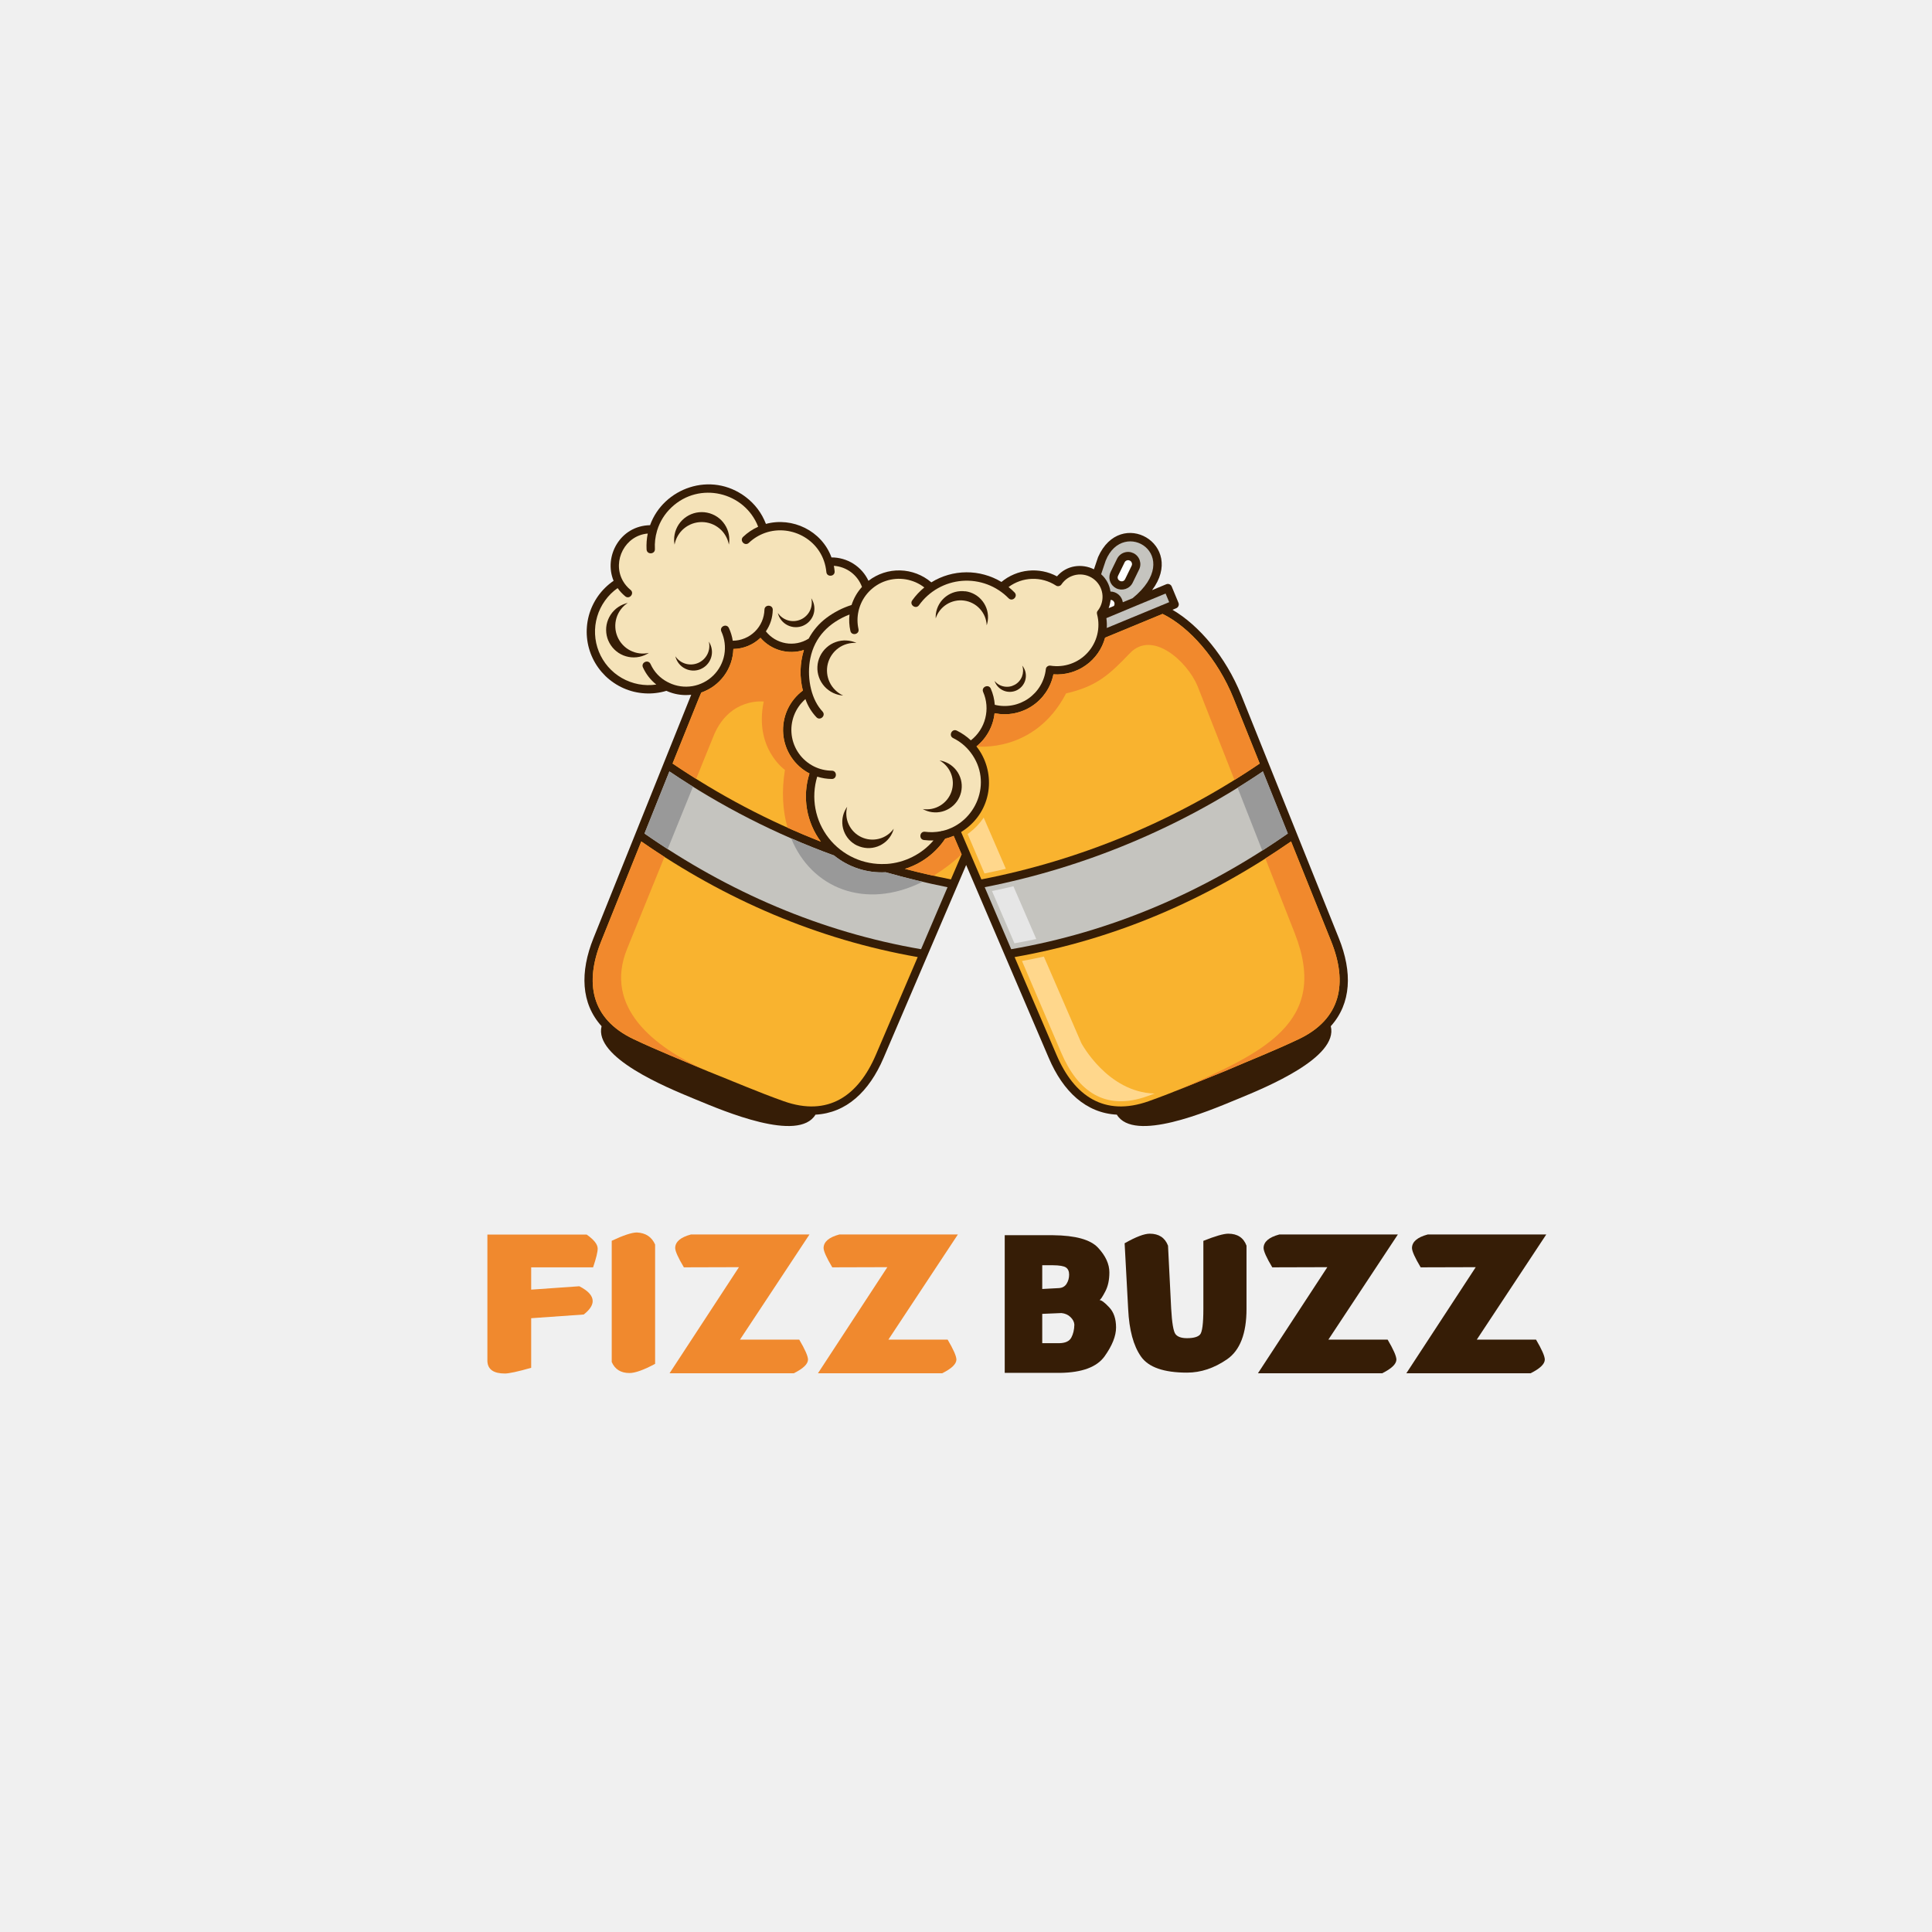
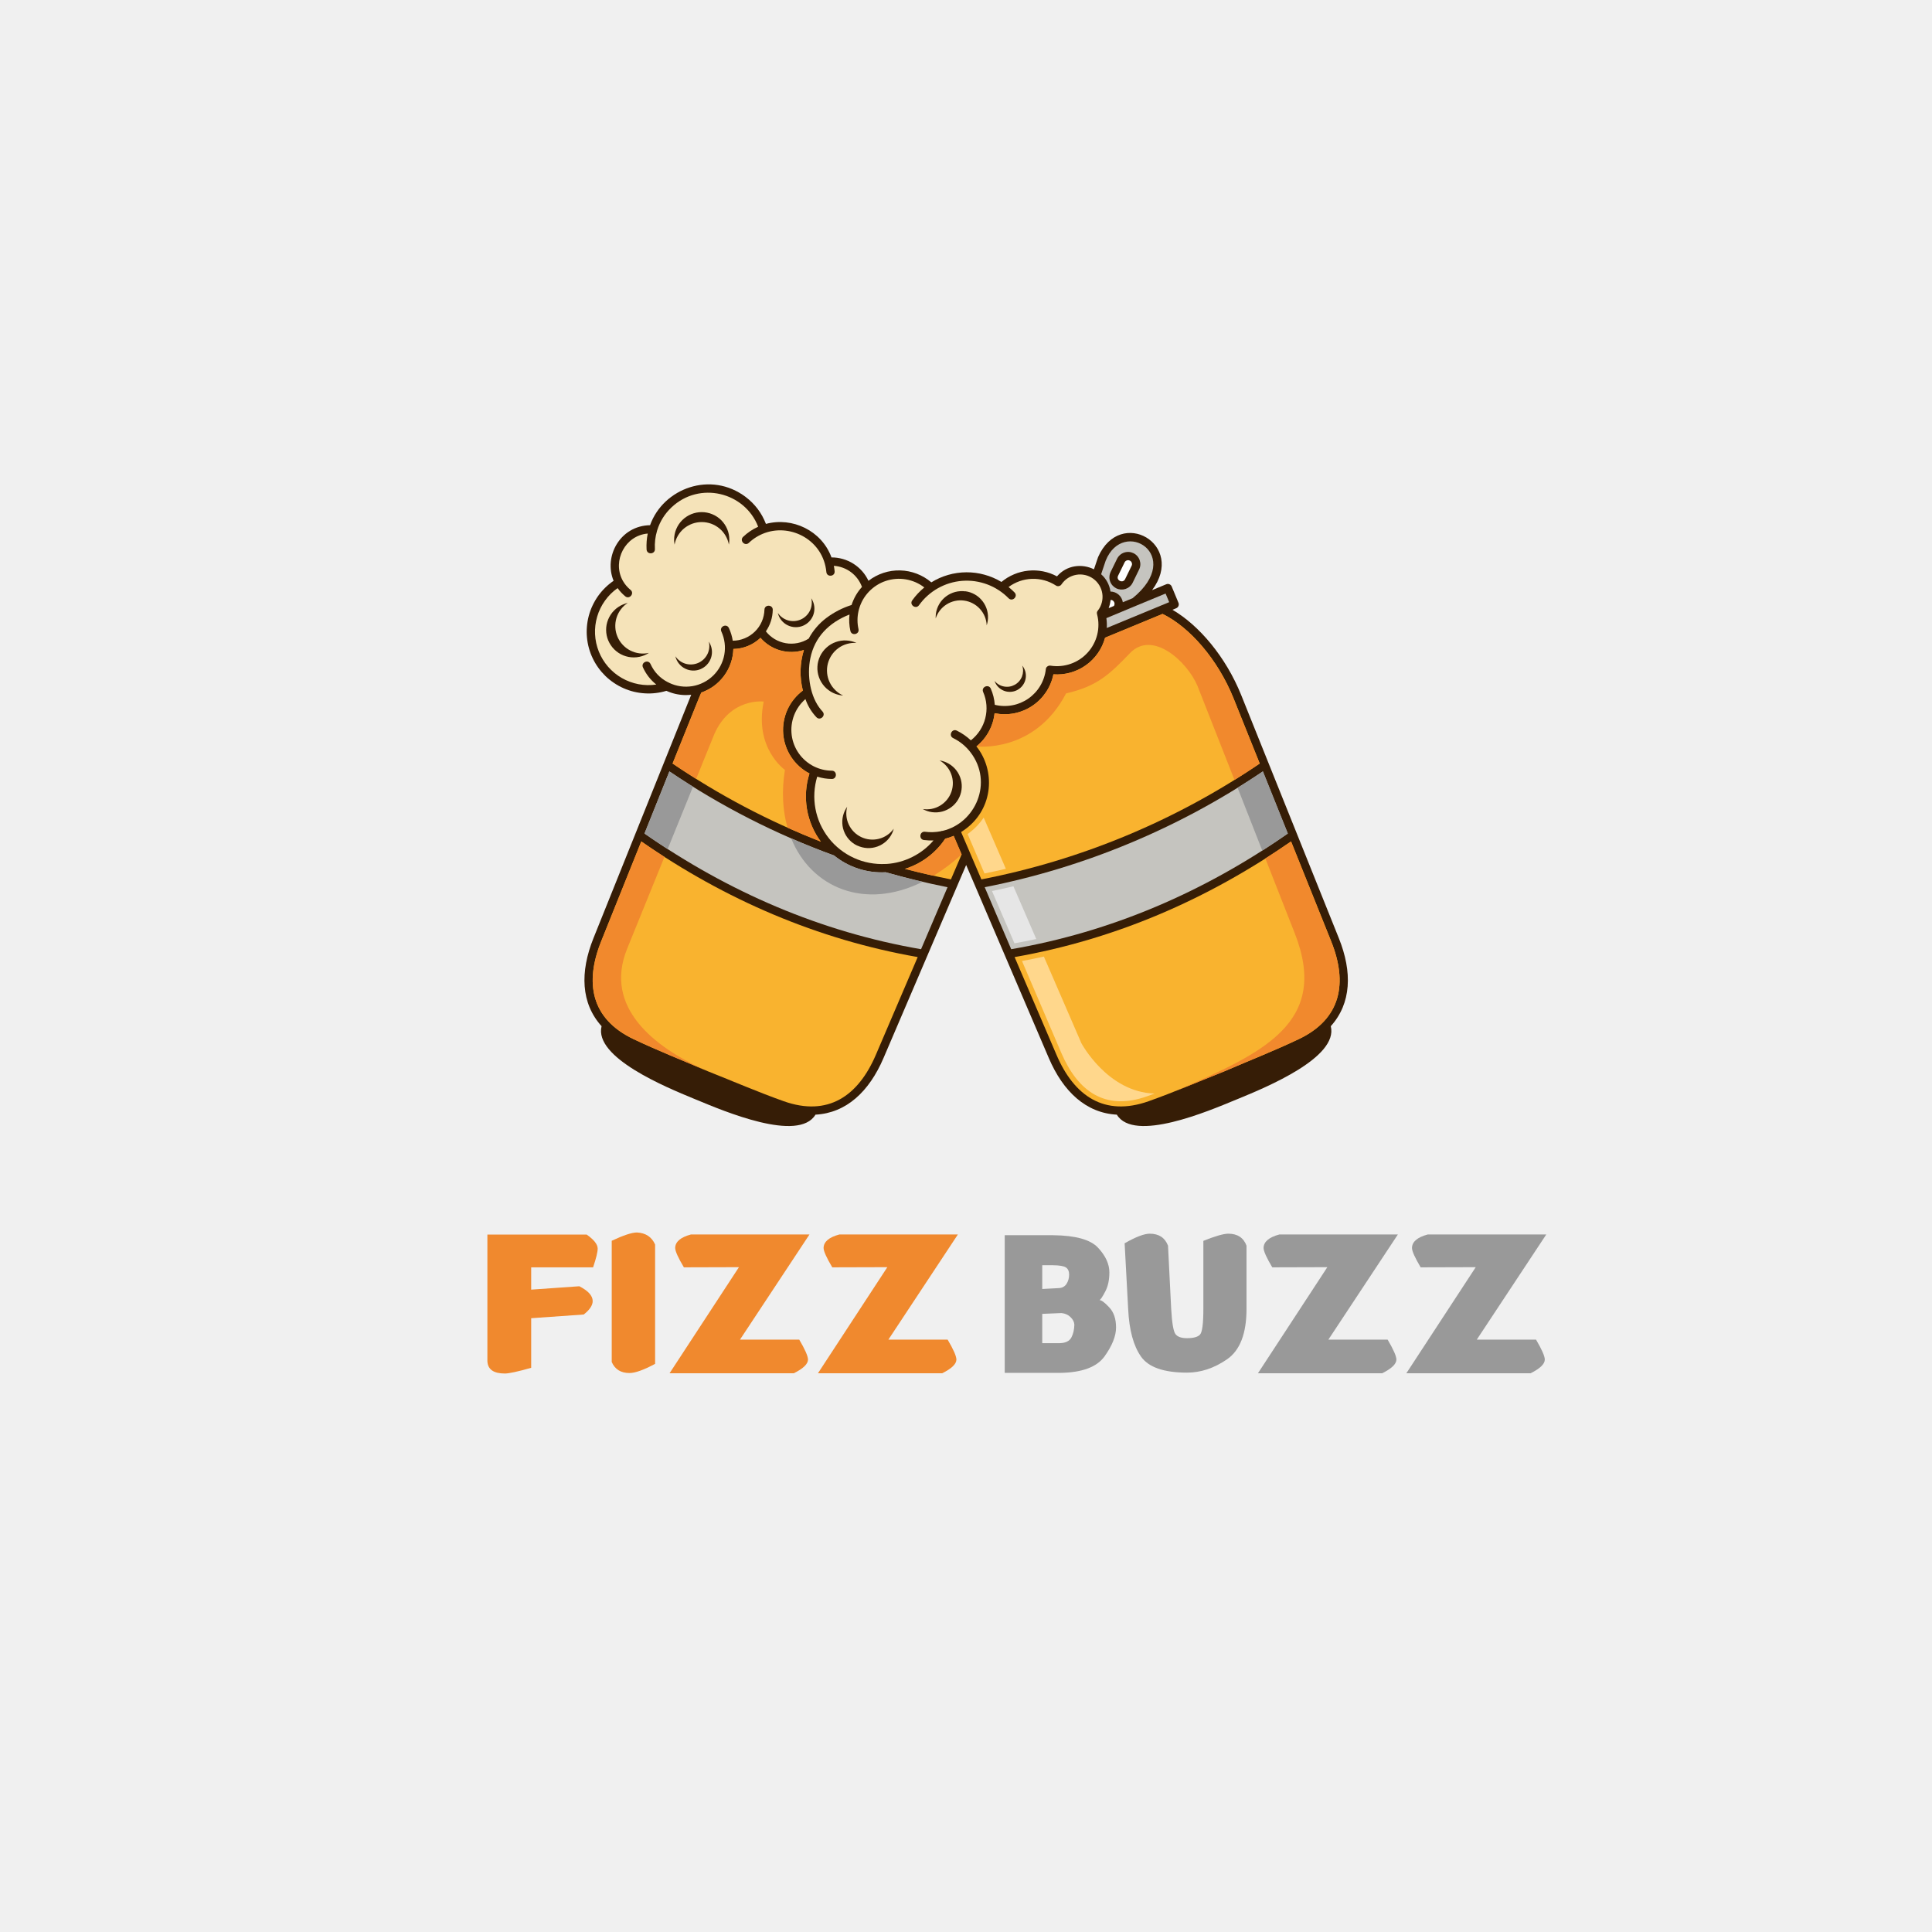
<svg xmlns="http://www.w3.org/2000/svg" width="375" viewBox="0 0 375 375" height="375" version="1.0">
  <path fill="#361D06" d="M 126.18 101.934 C 128.754 94.746 137.992 91.363 144.734 96.461 C 146.539 97.832 147.852 99.574 148.668 101.691 C 153.785 100.297 159.492 102.992 161.391 108.195 C 162.141 108.191 162.879 108.297 163.605 108.504 C 164.328 108.711 165.008 109.016 165.645 109.418 C 166.277 109.82 166.848 110.305 167.344 110.867 C 167.844 111.43 168.25 112.055 168.57 112.734 C 169.008 112.398 169.469 112.098 169.957 111.84 C 170.445 111.582 170.949 111.367 171.473 111.195 C 171.996 111.023 172.531 110.898 173.078 110.816 C 173.625 110.738 174.172 110.703 174.723 110.719 C 175.273 110.73 175.82 110.793 176.363 110.898 C 176.902 111.008 177.43 111.16 177.945 111.355 C 178.461 111.555 178.957 111.793 179.43 112.074 C 179.902 112.355 180.348 112.676 180.77 113.035 C 181.789 112.402 182.875 111.922 184.031 111.59 C 185.184 111.258 186.359 111.09 187.562 111.082 C 188.762 111.074 189.941 111.23 191.098 111.551 C 192.258 111.867 193.348 112.336 194.379 112.957 C 195.117 112.34 195.934 111.844 196.824 111.473 C 197.715 111.098 198.641 110.863 199.602 110.766 C 200.562 110.668 201.516 110.715 202.461 110.902 C 203.41 111.09 204.309 111.414 205.16 111.871 C 207.074 109.652 210.047 109.371 212.336 110.5 L 213.133 108.141 C 217.469 98.27 230.258 105.691 223.617 114.547 L 226.375 113.402 C 226.582 113.32 226.789 113.32 226.992 113.406 C 227.199 113.492 227.344 113.637 227.43 113.844 L 228.742 117.008 C 228.824 117.211 228.824 117.418 228.738 117.625 C 228.652 117.828 228.508 117.973 228.301 118.059 L 227.578 118.359 C 232.75 121.379 237.914 127.484 240.91 134.895 L 259.867 182.098 C 262.512 188.684 262.305 194.742 258.305 199.184 C 259.816 205.254 245.805 211.023 240.43 213.238 L 239.941 213.438 L 239.902 213.453 C 234.543 215.676 220.078 221.824 216.777 216.355 C 210.809 216.035 206.367 211.898 203.578 205.379 L 187.531 167.895 L 171.484 205.379 C 168.691 211.898 164.254 216.035 158.285 216.355 C 154.98 221.824 140.516 215.676 135.156 213.453 L 135.117 213.438 L 134.633 213.238 C 129.258 211.023 115.254 205.254 116.766 199.184 C 112.758 194.742 112.547 188.684 115.191 182.098 L 134.148 134.895 L 134.164 134.855 C 133.746 134.902 133.324 134.918 132.902 134.91 C 131.66 134.875 130.477 134.602 129.348 134.09 C 128.668 134.297 127.977 134.438 127.27 134.52 C 126.562 134.605 125.855 134.625 125.148 134.578 C 124.438 134.535 123.738 134.43 123.047 134.266 C 122.355 134.098 121.688 133.871 121.035 133.582 C 120.387 133.297 119.766 132.957 119.18 132.559 C 118.59 132.164 118.039 131.719 117.527 131.227 C 117.02 130.73 116.555 130.199 116.141 129.621 C 115.727 129.047 115.363 128.438 115.059 127.801 C 114.75 127.16 114.5 126.496 114.312 125.812 C 114.121 125.129 113.996 124.434 113.93 123.73 C 113.863 123.023 113.859 122.316 113.922 121.609 C 113.98 120.902 114.102 120.207 114.285 119.52 C 114.469 118.836 114.711 118.172 115.016 117.527 C 115.316 116.887 115.672 116.277 116.082 115.695 C 116.492 115.117 116.953 114.578 117.457 114.082 C 117.965 113.586 118.508 113.133 119.098 112.734 C 117.141 108.023 120.34 102.039 126.18 101.941" />
  <path fill="#F9B32F" d="M 137.43 207.949 C 142.238 209.852 147.234 212.016 152.121 213.746 C 160.711 216.793 166.57 212.75 170 204.75 L 178.125 185.766 C 158.703 182.359 140.777 174.641 124.473 163.324 L 116.691 182.699 C 113.438 190.777 114.727 197.77 122.957 201.688 C 127.715 203.949 132.395 205.781 137.43 207.949" />
  <path fill="#F1892D" d="M 128.969 166.328 C 127.457 165.355 125.957 164.355 124.473 163.324 L 116.691 182.699 C 113.438 190.777 114.727 197.77 122.957 201.688 C 127.523 203.859 132.031 205.633 136.824 207.691 C 127.012 203.23 117.102 195.551 121.723 184.16 Z M 141.602 209.637 L 143.027 210.215 C 142.574 210.016 142.117 209.82 141.602 209.637 Z M 141.602 209.637" />
  <path fill="#C5C4BF" d="M 171.926 169.309 C 170.109 169.402 168.34 169.172 166.609 168.609 C 164.883 168.051 163.312 167.199 161.898 166.055 C 150.57 161.926 139.914 156.484 129.93 149.73 L 125.094 161.789 C 141.422 173.152 159.316 180.887 178.777 184.242 L 183.918 172.207 C 179.914 171.41 175.797 170.41 171.918 169.309" />
  <path fill="#999" d="M 134.508 152.691 C 132.965 151.734 131.441 150.75 129.93 149.73 L 125.094 161.789 C 126.578 162.82 128.074 163.828 129.59 164.809 Z M 171.926 169.301 C 170.109 169.398 168.34 169.164 166.609 168.605 C 164.883 168.043 163.312 167.191 161.898 166.051 C 159.078 165.027 156.301 163.918 153.57 162.727 C 157.457 172.344 167.91 176.723 179.078 171.152 C 176.66 170.59 174.25 169.965 171.926 169.309 Z M 171.926 169.301" />
  <path fill="#F5E3B9" d="M 159.66 138.117 C 160.371 138.906 159.168 139.988 158.449 139.195 C 157.496 138.176 156.793 137.012 156.332 135.695 C 156.086 135.906 155.855 136.133 155.641 136.375 C 155.422 136.613 155.219 136.867 155.035 137.133 C 154.848 137.398 154.68 137.676 154.527 137.961 C 154.375 138.25 154.242 138.543 154.125 138.848 C 154.008 139.148 153.914 139.457 153.836 139.773 C 153.758 140.086 153.699 140.406 153.66 140.727 C 153.621 141.051 153.602 141.371 153.602 141.695 C 153.605 142.02 153.625 142.344 153.664 142.664 C 153.707 142.988 153.766 143.305 153.844 143.617 C 153.926 143.934 154.023 144.242 154.141 144.543 C 154.258 144.844 154.395 145.141 154.547 145.426 C 154.703 145.711 154.871 145.984 155.059 146.25 C 155.246 146.516 155.449 146.766 155.668 147.008 C 155.887 147.246 156.121 147.473 156.367 147.684 C 156.613 147.895 156.871 148.09 157.141 148.27 C 157.41 148.449 157.691 148.613 157.98 148.758 C 159.074 149.301 160.23 149.578 161.453 149.59 C 162.516 149.59 162.504 151.211 161.453 151.199 C 160.484 151.191 159.543 151.039 158.621 150.746 C 158.469 151.246 158.348 151.758 158.254 152.273 C 158.164 152.793 158.102 153.312 158.074 153.836 C 158.043 154.363 158.047 154.887 158.082 155.41 C 158.113 155.934 158.18 156.453 158.277 156.973 C 158.371 157.488 158.5 157.996 158.656 158.496 C 158.812 159 159 159.488 159.215 159.969 C 159.434 160.445 159.676 160.91 159.949 161.359 C 160.219 161.812 160.52 162.242 160.844 162.656 C 161.164 163.07 161.512 163.465 161.883 163.836 C 162.254 164.207 162.648 164.559 163.059 164.883 C 163.473 165.207 163.902 165.508 164.352 165.781 C 164.801 166.055 165.266 166.301 165.742 166.52 C 166.223 166.738 166.711 166.93 167.211 167.09 C 167.715 167.25 168.223 167.379 168.738 167.477 C 169.258 167.574 169.777 167.645 170.301 167.68 C 170.828 167.715 171.352 167.723 171.879 167.695 C 171.945 167.684 172.012 167.684 172.078 167.695 C 173.844 167.578 175.516 167.121 177.098 166.328 C 178.68 165.535 180.047 164.469 181.199 163.125 C 180.578 163.152 179.961 163.125 179.348 163.051 C 178.289 162.922 178.484 161.316 179.543 161.445 C 180.57 161.578 181.59 161.543 182.605 161.348 C 182.723 161.285 182.852 161.258 182.984 161.266 C 189.355 159.758 192.836 151.852 188.383 146.035 C 187.473 144.848 186.348 143.922 185.004 143.262 C 184.051 142.789 184.77 141.344 185.723 141.816 C 186.723 142.309 187.629 142.938 188.445 143.699 C 189.137 143.16 189.719 142.523 190.199 141.789 C 190.68 141.055 191.027 140.262 191.242 139.41 C 191.457 138.562 191.531 137.699 191.461 136.828 C 191.391 135.953 191.18 135.113 190.828 134.312 C 190.406 133.34 191.887 132.699 192.312 133.664 C 192.746 134.668 193.008 135.711 193.086 136.801 C 193.641 136.938 194.203 137.016 194.773 137.031 C 195.344 137.047 195.91 137.004 196.473 136.898 C 197.035 136.797 197.578 136.633 198.105 136.414 C 198.633 136.191 199.133 135.922 199.602 135.594 C 200.07 135.27 200.496 134.895 200.887 134.48 C 201.277 134.062 201.617 133.609 201.91 133.117 C 202.203 132.629 202.441 132.113 202.621 131.57 C 202.805 131.031 202.93 130.477 202.992 129.91 C 203.012 129.629 203.148 129.422 203.398 129.293 C 203.562 129.203 203.734 129.176 203.918 129.207 C 204.246 129.258 204.578 129.289 204.91 129.297 C 205.238 129.309 205.57 129.297 205.902 129.266 C 206.234 129.238 206.559 129.184 206.883 129.113 C 207.207 129.043 207.527 128.953 207.84 128.84 C 208.152 128.73 208.457 128.602 208.754 128.453 C 209.051 128.305 209.34 128.137 209.613 127.953 C 209.891 127.77 210.156 127.57 210.406 127.355 C 210.656 127.137 210.895 126.906 211.117 126.66 C 211.34 126.414 211.547 126.156 211.738 125.887 C 211.93 125.613 212.105 125.332 212.258 125.039 C 212.414 124.746 212.555 124.445 212.672 124.137 C 212.789 123.828 212.891 123.512 212.969 123.191 C 213.047 122.867 213.109 122.543 213.148 122.215 C 213.188 121.883 213.203 121.555 213.203 121.223 C 213.203 120.891 213.18 120.559 213.137 120.23 C 213.094 119.902 213.031 119.578 212.949 119.258 C 212.934 119.203 212.922 119.152 212.914 119.098 C 212.883 118.863 212.945 118.664 213.109 118.492 C 213.285 118.262 213.438 118.016 213.566 117.754 C 213.691 117.492 213.793 117.223 213.863 116.941 C 213.938 116.66 213.98 116.375 213.996 116.082 C 214.012 115.793 214 115.504 213.957 115.215 C 213.914 114.93 213.844 114.648 213.746 114.375 C 213.645 114.102 213.52 113.84 213.371 113.594 C 213.219 113.344 213.043 113.113 212.848 112.902 C 212.648 112.688 212.434 112.496 212.195 112.324 C 211.961 112.156 211.711 112.012 211.445 111.891 C 211.18 111.77 210.906 111.68 210.621 111.613 C 210.336 111.551 210.051 111.512 209.758 111.504 C 209.469 111.496 209.18 111.52 208.895 111.57 C 208.605 111.621 208.328 111.699 208.059 111.805 C 207.785 111.91 207.527 112.043 207.285 112.199 C 207.039 112.359 206.812 112.539 206.605 112.742 C 206.398 112.945 206.211 113.168 206.047 113.406 C 205.938 113.586 205.777 113.699 205.574 113.75 C 205.348 113.812 205.133 113.777 204.938 113.641 C 204.25 113.195 203.508 112.863 202.719 112.645 C 201.93 112.426 201.121 112.328 200.301 112.355 C 199.48 112.383 198.684 112.531 197.91 112.801 C 197.137 113.074 196.422 113.453 195.762 113.941 C 196.172 114.27 196.555 114.621 196.922 114.996 C 197.66 115.754 196.508 116.879 195.762 116.117 C 195.473 115.824 195.168 115.543 194.848 115.281 C 194.527 115.02 194.191 114.777 193.844 114.551 C 193.5 114.324 193.141 114.117 192.77 113.93 C 192.398 113.746 192.023 113.578 191.633 113.434 C 191.246 113.289 190.852 113.164 190.449 113.062 C 190.047 112.961 189.641 112.879 189.23 112.82 C 188.82 112.762 188.41 112.727 187.996 112.715 C 187.582 112.703 187.168 112.711 186.754 112.742 C 186.344 112.777 185.934 112.828 185.523 112.906 C 185.117 112.984 184.715 113.082 184.32 113.203 C 183.922 113.324 183.535 113.465 183.156 113.629 C 182.773 113.793 182.402 113.977 182.043 114.18 C 181.68 114.383 181.332 114.605 180.996 114.848 C 180.66 115.086 180.34 115.348 180.031 115.625 C 179.723 115.898 179.43 116.191 179.152 116.5 C 178.879 116.809 178.621 117.133 178.379 117.469 C 177.773 118.328 176.449 117.395 177.062 116.531 C 177.734 115.594 178.516 114.754 179.41 114.023 C 179.148 113.824 178.879 113.637 178.598 113.469 C 178.312 113.305 178.023 113.152 177.723 113.02 C 177.422 112.891 177.113 112.777 176.797 112.684 C 176.484 112.586 176.164 112.512 175.84 112.457 C 175.516 112.402 175.188 112.367 174.859 112.352 C 174.531 112.336 174.203 112.34 173.875 112.367 C 173.547 112.391 173.223 112.438 172.902 112.5 C 172.578 112.566 172.262 112.648 171.949 112.754 C 171.637 112.855 171.332 112.977 171.035 113.117 C 170.738 113.258 170.453 113.418 170.176 113.594 C 169.898 113.77 169.633 113.961 169.379 114.172 C 169.125 114.379 168.883 114.602 168.656 114.84 C 168.43 115.078 168.219 115.328 168.023 115.59 C 167.828 115.855 167.648 116.129 167.484 116.414 C 167.324 116.699 167.18 116.996 167.055 117.297 C 166.93 117.602 166.82 117.91 166.734 118.227 C 166.723 118.277 166.711 118.324 166.695 118.371 C 166.672 118.461 166.652 118.547 166.633 118.633 C 166.375 119.793 166.375 120.949 166.633 122.105 C 166.863 123.141 165.289 123.488 165.059 122.453 C 164.824 121.402 164.766 120.344 164.887 119.277 C 160.883 120.852 158.121 123.664 157.289 127.758 C 156.586 131.152 157.289 135.273 159.32 137.723 C 159.41 137.832 159.527 137.965 159.668 138.121" />
  <path fill="#C5C4BF" d="M 214.809 121.898 L 226.938 116.879 L 226.238 115.203 L 220.629 117.527 C 220.57 117.559 220.512 117.582 220.453 117.598 L 214.746 119.98 C 214.836 120.625 214.863 121.266 214.824 121.914" />
  <path fill="#C5C4BF" d="M 217.945 116.895 L 219.836 116.113 C 230.047 107.797 218.023 100.34 214.613 108.824 L 213.73 111.457 C 214.734 112.363 215.34 113.48 215.543 114.816 C 215.832 114.82 216.113 114.875 216.387 114.977 C 216.656 115.082 216.902 115.227 217.121 115.418 C 217.344 115.609 217.523 115.828 217.66 116.082 C 217.801 116.34 217.895 116.609 217.938 116.895" />
  <path fill="#FFF" d="M 215.191 118.035 L 216.223 117.609 C 216.234 117.574 216.246 117.543 216.262 117.516 C 216.316 117.398 216.34 117.273 216.332 117.148 C 216.32 117.02 216.285 116.902 216.215 116.793 C 216.148 116.684 216.059 116.598 215.945 116.531 C 215.836 116.469 215.715 116.438 215.586 116.434 C 215.512 116.98 215.383 117.516 215.191 118.035" />
  <path fill="#F9B32F" d="M 186.652 165.844 L 185.109 162.242 C 184.578 162.469 184.027 162.652 183.465 162.793 C 182.535 164.188 181.398 165.387 180.055 166.391 C 178.715 167.395 177.242 168.148 175.641 168.645 C 178.598 169.418 181.504 170.082 184.574 170.691 Z M 186.652 165.844" />
  <path fill="#F1892D" d="M 186.652 165.844 L 185.109 162.242 C 184.578 162.469 184.027 162.652 183.465 162.793 C 182.535 164.188 181.398 165.387 180.055 166.391 C 178.715 167.395 177.242 168.148 175.641 168.645 C 177.492 169.133 179.324 169.574 181.191 169.984 C 183.148 168.781 184.969 167.402 186.652 165.844" />
  <path fill="#F9B32F" d="M 196.934 185.766 L 205.07 204.75 C 208.496 212.75 214.359 216.793 222.949 213.746 C 227.836 212.016 232.832 209.852 237.637 207.949 C 242.672 205.781 247.352 203.949 252.113 201.688 C 260.344 197.762 261.621 190.777 258.379 182.699 L 250.598 163.324 C 234.266 174.645 216.391 182.352 196.945 185.766" />
  <path fill="#F1892D" d="M 228.129 211.785 C 231.32 210.52 234.516 209.18 237.629 207.945 C 242.664 205.777 247.344 203.941 252.102 201.68 C 260.336 197.754 261.613 190.77 258.367 182.691 L 250.586 163.32 C 248.941 164.457 247.281 165.562 245.605 166.625 L 251.301 181.121 C 258.168 198.602 245.125 204.391 228.129 211.789" />
  <path fill="#C5C4BF" d="M 191.133 172.207 L 196.273 184.242 C 215.711 180.891 233.672 173.145 249.957 161.789 L 245.121 149.73 C 236.965 155.246 228.344 159.895 219.254 163.68 C 210.164 167.465 200.785 170.305 191.121 172.207" />
  <path fill="#999" d="M 245.008 165.105 C 246.676 164.035 248.332 162.93 249.973 161.781 L 245.133 149.723 C 243.508 150.816 241.867 151.875 240.219 152.898 Z M 245.008 165.105" />
  <path fill="#F9B32F" d="M 186.555 161.508 L 190.484 170.691 C 200.16 168.809 209.547 165.973 218.645 162.188 C 227.742 158.398 236.363 153.738 244.512 148.199 L 239.414 135.5 C 236.352 127.93 230.891 121.711 225.652 119.156 L 214.5 123.77 C 214.355 124.305 214.164 124.824 213.93 125.332 C 213.695 125.836 213.418 126.316 213.098 126.773 C 212.781 127.227 212.426 127.652 212.031 128.051 C 211.641 128.445 211.215 128.805 210.762 129.125 C 210.309 129.449 209.828 129.73 209.328 129.969 C 208.824 130.207 208.305 130.402 207.766 130.555 C 207.23 130.703 206.684 130.805 206.133 130.863 C 205.578 130.918 205.023 130.926 204.465 130.887 C 204.34 131.508 204.156 132.113 203.91 132.699 C 203.668 133.289 203.367 133.844 203.012 134.371 C 202.656 134.898 202.254 135.387 201.801 135.836 C 201.352 136.281 200.859 136.68 200.328 137.031 C 199.797 137.383 199.238 137.68 198.648 137.918 C 198.059 138.16 197.453 138.34 196.828 138.461 C 196.203 138.582 195.57 138.637 194.938 138.633 C 194.301 138.629 193.668 138.562 193.047 138.438 C 192.91 139.699 192.535 140.887 191.926 142.004 C 191.316 143.117 190.516 144.074 189.527 144.875 C 193.227 149.543 192.82 156.785 187.547 160.809 C 187.223 161.059 186.887 161.285 186.543 161.5" />
  <path fill="#F1892D" d="M 239.613 151.387 C 241.262 150.363 242.895 149.305 244.512 148.211 L 239.414 135.512 C 236.352 127.941 230.891 121.723 225.652 119.168 L 214.5 123.77 C 214.355 124.305 214.164 124.824 213.93 125.332 C 213.695 125.836 213.418 126.316 213.098 126.773 C 212.781 127.227 212.426 127.652 212.031 128.051 C 211.641 128.445 211.215 128.805 210.762 129.125 C 210.309 129.449 209.828 129.73 209.328 129.969 C 208.824 130.207 208.305 130.402 207.766 130.555 C 207.23 130.703 206.684 130.805 206.133 130.863 C 205.578 130.918 205.023 130.926 204.465 130.887 C 204.34 131.508 204.156 132.113 203.91 132.699 C 203.668 133.289 203.367 133.844 203.012 134.371 C 202.656 134.898 202.254 135.387 201.801 135.836 C 201.352 136.281 200.859 136.68 200.328 137.031 C 199.797 137.383 199.238 137.68 198.648 137.918 C 198.059 138.16 197.453 138.34 196.828 138.461 C 196.203 138.582 195.57 138.637 194.938 138.633 C 194.301 138.629 193.668 138.562 193.047 138.438 C 192.91 139.699 192.535 140.887 191.926 142.004 C 191.316 143.117 190.516 144.074 189.527 144.875 C 189.527 144.875 200.82 146.293 206.926 134.59 C 212.898 133.219 215.305 130.965 219.328 126.77 C 223.68 122.238 230.41 128.359 232.422 133.113 Z M 239.613 151.387" />
  <path fill="#F9B32F" d="M 136.117 134.43 L 135.66 135.5 L 130.547 148.199 C 139.57 154.332 149.164 159.387 159.328 163.363 C 158.629 162.426 158.055 161.422 157.598 160.348 C 157.141 159.273 156.816 158.16 156.625 157.012 C 156.434 155.859 156.379 154.703 156.461 153.539 C 156.543 152.379 156.762 151.238 157.117 150.129 C 156.758 149.941 156.414 149.734 156.086 149.504 C 155.754 149.277 155.441 149.027 155.141 148.758 C 154.844 148.488 154.562 148.203 154.301 147.898 C 154.039 147.594 153.797 147.273 153.574 146.938 C 153.352 146.602 153.152 146.254 152.973 145.895 C 152.797 145.535 152.641 145.164 152.512 144.785 C 152.379 144.406 152.273 144.02 152.191 143.625 C 152.109 143.23 152.051 142.836 152.02 142.434 C 151.988 142.035 151.98 141.633 152 141.23 C 152.02 140.832 152.062 140.434 152.133 140.035 C 152.203 139.641 152.297 139.25 152.414 138.867 C 152.531 138.484 152.676 138.109 152.84 137.742 C 153.008 137.375 153.195 137.023 153.406 136.68 C 153.617 136.34 153.848 136.012 154.102 135.699 C 154.355 135.387 154.625 135.09 154.914 134.812 C 155.203 134.531 155.512 134.273 155.832 134.031 C 155.176 131.391 155.242 128.766 156.035 126.16 C 155.293 126.398 154.535 126.523 153.758 126.539 C 152.98 126.555 152.215 126.457 151.465 126.246 C 150.719 126.039 150.016 125.727 149.359 125.309 C 148.703 124.891 148.121 124.391 147.609 123.801 C 146.898 124.48 146.09 125.004 145.18 125.379 C 144.273 125.754 143.324 125.949 142.344 125.965 C 142.316 126.902 142.148 127.812 141.844 128.699 C 141.535 129.586 141.105 130.406 140.551 131.16 C 139.996 131.918 139.34 132.57 138.586 133.129 C 137.828 133.684 137.008 134.117 136.121 134.422" />
  <path fill="#F1892D" d="M 136.117 134.43 L 135.66 135.5 L 130.547 148.199 C 132.059 149.223 133.586 150.215 135.121 151.176 L 138.648 142.492 C 141.809 135.336 148.238 136.176 148.238 136.176 C 146.344 145.238 152.352 149.438 152.352 149.438 C 151.684 153.574 151.918 157.359 152.859 160.652 C 154.984 161.605 157.141 162.512 159.328 163.371 C 158.629 162.434 158.055 161.43 157.598 160.355 C 157.141 159.281 156.816 158.172 156.625 157.02 C 156.434 155.871 156.379 154.715 156.461 153.551 C 156.543 152.387 156.762 151.25 157.117 150.137 C 156.758 149.953 156.414 149.742 156.086 149.516 C 155.754 149.285 155.441 149.035 155.141 148.766 C 154.844 148.496 154.562 148.211 154.301 147.906 C 154.039 147.602 153.797 147.281 153.574 146.945 C 153.352 146.613 153.152 146.266 152.973 145.902 C 152.797 145.543 152.641 145.172 152.512 144.793 C 152.379 144.414 152.273 144.027 152.191 143.633 C 152.109 143.242 152.051 142.844 152.02 142.445 C 151.988 142.043 151.98 141.641 152 141.242 C 152.02 140.84 152.062 140.441 152.133 140.047 C 152.203 139.648 152.297 139.262 152.414 138.875 C 152.531 138.492 152.676 138.117 152.84 137.75 C 153.008 137.387 153.195 137.031 153.406 136.688 C 153.617 136.348 153.848 136.02 154.102 135.707 C 154.355 135.395 154.625 135.098 154.914 134.82 C 155.203 134.543 155.512 134.281 155.832 134.043 C 155.176 131.398 155.242 128.773 156.035 126.168 C 155.293 126.406 154.531 126.531 153.754 126.547 C 152.977 126.562 152.215 126.465 151.465 126.254 C 150.715 126.043 150.012 125.727 149.355 125.312 C 148.699 124.895 148.117 124.391 147.609 123.801 C 146.898 124.48 146.09 125.004 145.18 125.379 C 144.273 125.754 143.324 125.949 142.344 125.965 C 142.316 126.902 142.148 127.812 141.844 128.699 C 141.535 129.586 141.105 130.406 140.551 131.16 C 139.996 131.918 139.34 132.57 138.586 133.129 C 137.828 133.684 137.008 134.117 136.121 134.422" />
  <path fill="#F5E3B9" d="M 127.117 106.562 C 127.168 107.621 125.559 107.703 125.5 106.645 C 125.445 105.605 125.52 104.578 125.727 103.562 C 121.301 103.93 118.883 108.852 120.789 112.539 C 120.836 112.602 120.871 112.672 120.902 112.75 C 121.289 113.426 121.785 114.008 122.391 114.5 C 123.207 115.172 122.18 116.414 121.363 115.746 C 120.797 115.281 120.301 114.746 119.879 114.148 C 119.406 114.48 118.965 114.852 118.551 115.258 C 118.141 115.668 117.766 116.105 117.43 116.578 C 117.09 117.047 116.797 117.543 116.543 118.062 C 116.285 118.582 116.078 119.121 115.914 119.676 C 115.75 120.23 115.633 120.797 115.562 121.371 C 115.492 121.945 115.473 122.52 115.5 123.098 C 115.527 123.676 115.602 124.25 115.723 124.816 C 115.848 125.379 116.016 125.93 116.23 126.469 C 116.445 127.008 116.707 127.523 117.008 128.016 C 117.309 128.508 117.652 128.977 118.031 129.414 C 118.41 129.848 118.824 130.25 119.273 130.621 C 119.719 130.988 120.195 131.316 120.695 131.602 C 121.199 131.891 121.723 132.137 122.266 132.336 C 122.809 132.539 123.367 132.691 123.934 132.801 C 124.504 132.906 125.078 132.969 125.66 132.98 C 126.238 132.992 126.816 132.953 127.387 132.871 C 126.262 131.969 125.398 130.859 124.797 129.547 C 124.355 128.59 125.82 127.914 126.262 128.879 C 126.977 130.445 128.098 131.621 129.625 132.414 C 129.719 132.438 129.805 132.48 129.883 132.539 C 130.586 132.875 131.32 133.098 132.09 133.207 C 132.859 133.316 133.625 133.305 134.395 133.18 C 135.16 133.051 135.891 132.809 136.582 132.457 C 137.273 132.105 137.898 131.656 138.453 131.109 C 139.004 130.566 139.465 129.953 139.828 129.266 C 140.191 128.578 140.445 127.855 140.586 127.094 C 140.723 126.328 140.746 125.562 140.648 124.793 C 140.551 124.02 140.34 123.285 140.016 122.578 C 139.578 121.613 141.043 120.945 141.484 121.91 C 141.848 122.695 142.094 123.512 142.227 124.363 C 142.621 124.359 143.016 124.32 143.406 124.242 C 143.797 124.16 144.176 124.047 144.543 123.895 C 144.91 123.742 145.262 123.559 145.594 123.34 C 145.926 123.121 146.234 122.871 146.52 122.594 C 146.805 122.316 147.059 122.016 147.285 121.688 C 147.512 121.359 147.703 121.016 147.863 120.648 C 148.023 120.285 148.145 119.91 148.23 119.523 C 148.32 119.133 148.367 118.742 148.379 118.344 C 148.402 117.285 150.02 117.324 149.992 118.383 C 149.957 119.902 149.512 121.293 148.656 122.547 C 148.895 122.848 149.16 123.125 149.445 123.379 C 149.734 123.633 150.047 123.855 150.375 124.055 C 150.707 124.25 151.051 124.414 151.41 124.547 C 151.77 124.68 152.141 124.777 152.52 124.844 C 152.898 124.91 153.277 124.941 153.664 124.934 C 154.047 124.93 154.426 124.891 154.805 124.816 C 155.18 124.742 155.547 124.633 155.906 124.492 C 156.262 124.352 156.602 124.18 156.93 123.973 L 156.965 123.953 C 157.82 122.363 158.969 121.023 160.41 119.934 C 161.895 118.824 163.523 117.988 165.289 117.426 C 165.715 116.113 166.387 114.945 167.309 113.922 C 167.102 113.352 166.816 112.824 166.457 112.34 C 166.094 111.852 165.672 111.426 165.188 111.062 C 164.703 110.699 164.176 110.414 163.609 110.203 C 163.039 109.992 162.453 109.863 161.848 109.824 C 161.914 110.168 161.965 110.516 162 110.875 C 162.102 111.93 160.488 112.086 160.395 111.027 C 159.816 104.922 153.648 101.605 148.484 103.441 C 148.461 103.453 148.434 103.461 148.406 103.469 C 147.258 103.895 146.238 104.527 145.352 105.367 C 144.578 106.098 143.473 104.926 144.246 104.195 C 145.105 103.379 146.078 102.727 147.16 102.238 C 144.543 95.477 135.75 93.355 130.34 98.48 C 129.027 99.719 128.102 101.199 127.562 102.922 C 127.555 102.973 127.539 103.023 127.52 103.074 C 127.184 104.211 127.051 105.375 127.117 106.562" />
  <path fill="#361D06" d="M 215.578 111.008 L 216.824 108.457 C 216.965 108.176 217.152 107.93 217.391 107.723 C 217.625 107.512 217.895 107.359 218.191 107.258 C 218.488 107.156 218.797 107.113 219.109 107.133 C 219.426 107.152 219.723 107.234 220.008 107.371 C 220.289 107.508 220.535 107.695 220.746 107.934 C 220.953 108.168 221.109 108.438 221.211 108.734 C 221.312 109.031 221.355 109.336 221.336 109.652 C 221.316 109.965 221.238 110.266 221.098 110.547 L 219.844 113.117 C 219.703 113.398 219.516 113.645 219.277 113.852 C 219.039 114.059 218.77 114.211 218.473 114.312 C 218.172 114.41 217.867 114.449 217.551 114.43 C 217.238 114.406 216.938 114.328 216.656 114.188 C 216.375 114.047 216.129 113.855 215.922 113.621 C 215.715 113.383 215.562 113.113 215.461 112.816 C 215.359 112.52 215.32 112.211 215.344 111.898 C 215.363 111.582 215.445 111.285 215.586 111.004" />
  <path fill="#FFF" d="M 218.262 109.203 L 217.02 111.746 C 216.582 112.652 217.949 113.305 218.383 112.41 L 219.637 109.84 C 219.738 109.648 219.75 109.453 219.684 109.246 C 219.613 109.043 219.48 108.895 219.281 108.805 C 219.086 108.715 218.887 108.707 218.688 108.785 C 218.484 108.867 218.344 109.004 218.262 109.203" />
  <path fill="#361D06" d="M 136.199 99.402 C 136.551 99.402 136.898 99.434 137.242 99.504 C 137.59 99.57 137.926 99.672 138.25 99.809 C 138.574 99.941 138.887 100.105 139.176 100.301 C 139.469 100.496 139.742 100.719 139.992 100.965 C 140.238 101.215 140.461 101.484 140.656 101.777 C 140.855 102.07 141.02 102.379 141.152 102.703 C 141.289 103.027 141.391 103.363 141.461 103.707 C 141.527 104.051 141.562 104.402 141.562 104.754 C 141.562 105.074 141.535 105.395 141.477 105.711 C 141.363 105.098 141.148 104.52 140.832 103.98 C 140.516 103.441 140.117 102.969 139.637 102.57 C 139.152 102.168 138.617 101.863 138.027 101.648 C 137.441 101.438 136.832 101.332 136.207 101.332 C 135.578 101.332 134.973 101.438 134.383 101.648 C 133.793 101.863 133.258 102.168 132.773 102.57 C 132.293 102.969 131.895 103.441 131.578 103.98 C 131.262 104.52 131.047 105.098 130.934 105.711 C 130.875 105.395 130.844 105.074 130.844 104.754 C 130.844 104.402 130.879 104.055 130.949 103.711 C 131.016 103.363 131.117 103.031 131.254 102.707 C 131.387 102.383 131.551 102.074 131.746 101.781 C 131.941 101.488 132.164 101.219 132.414 100.969 C 132.66 100.723 132.93 100.5 133.223 100.305 C 133.516 100.109 133.824 99.945 134.148 99.809 C 134.473 99.676 134.809 99.574 135.152 99.504 C 135.496 99.438 135.848 99.402 136.199 99.402" fill-rule="evenodd" />
  <path fill="#361D06" d="M 118.07 124.34 C 117.934 124.016 117.828 123.68 117.758 123.336 C 117.688 122.992 117.652 122.645 117.648 122.293 C 117.645 121.941 117.676 121.594 117.742 121.25 C 117.809 120.902 117.91 120.57 118.043 120.242 C 118.176 119.918 118.336 119.609 118.531 119.316 C 118.723 119.02 118.945 118.75 119.191 118.5 C 119.438 118.25 119.707 118.023 120 117.828 C 120.289 117.629 120.598 117.465 120.922 117.328 C 121.223 117.199 121.527 117.098 121.844 117.023 C 121.32 117.367 120.871 117.793 120.496 118.293 C 120.117 118.793 119.84 119.344 119.656 119.945 C 119.477 120.543 119.402 121.156 119.434 121.781 C 119.465 122.406 119.605 123.008 119.848 123.582 C 120.094 124.16 120.426 124.68 120.855 125.137 C 121.281 125.598 121.77 125.973 122.328 126.258 C 122.887 126.547 123.477 126.73 124.098 126.809 C 124.719 126.891 125.336 126.863 125.949 126.727 C 125.68 126.902 125.395 127.055 125.098 127.18 C 124.773 127.316 124.438 127.422 124.094 127.492 C 123.746 127.562 123.398 127.602 123.047 127.602 C 122.695 127.605 122.348 127.574 122 127.508 C 121.656 127.441 121.32 127.34 120.992 127.211 C 120.668 127.078 120.355 126.914 120.062 126.723 C 119.77 126.527 119.496 126.309 119.246 126.062 C 118.996 125.816 118.77 125.547 118.574 125.254 C 118.375 124.965 118.207 124.656 118.07 124.332" fill-rule="evenodd" />
  <path fill="#361D06" d="M 136.039 129.855 C 135.797 129.961 135.547 130.039 135.289 130.09 C 135.027 130.141 134.766 130.164 134.504 130.156 C 134.238 130.148 133.98 130.113 133.723 130.051 C 133.465 129.988 133.219 129.895 132.984 129.777 C 132.746 129.66 132.527 129.52 132.32 129.352 C 132.117 129.184 131.934 129 131.77 128.793 C 131.605 128.586 131.465 128.363 131.352 128.125 C 131.234 127.887 131.148 127.641 131.086 127.383 C 131.324 127.734 131.609 128.031 131.953 128.281 C 132.293 128.531 132.664 128.711 133.07 128.832 C 133.477 128.949 133.891 128.992 134.309 128.965 C 134.73 128.938 135.137 128.84 135.523 128.672 C 135.91 128.504 136.254 128.273 136.562 127.984 C 136.867 127.691 137.113 127.359 137.305 126.98 C 137.492 126.605 137.609 126.207 137.66 125.789 C 137.707 125.367 137.684 124.953 137.586 124.543 C 137.703 124.723 137.805 124.914 137.887 125.113 C 138.078 125.551 138.18 126.008 138.191 126.484 C 138.199 126.961 138.117 127.426 137.941 127.867 C 137.77 128.312 137.516 128.707 137.184 129.051 C 136.852 129.398 136.465 129.664 136.027 129.855" fill-rule="evenodd" />
  <path fill="#361D06" d="M 155.926 121.434 C 155.684 121.539 155.434 121.617 155.176 121.668 C 154.918 121.719 154.652 121.742 154.391 121.734 C 154.125 121.73 153.867 121.695 153.609 121.629 C 153.352 121.566 153.105 121.477 152.871 121.359 C 152.633 121.242 152.414 121.098 152.207 120.934 C 152 120.766 151.816 120.578 151.652 120.371 C 151.488 120.164 151.348 119.941 151.234 119.707 C 151.121 119.469 151.031 119.219 150.973 118.965 C 151.207 119.312 151.496 119.613 151.836 119.863 C 152.176 120.109 152.551 120.293 152.957 120.414 C 153.359 120.531 153.773 120.574 154.195 120.547 C 154.617 120.52 155.023 120.422 155.41 120.254 C 155.797 120.086 156.141 119.855 156.449 119.562 C 156.754 119.273 157 118.938 157.191 118.562 C 157.379 118.184 157.496 117.785 157.543 117.367 C 157.594 116.945 157.566 116.531 157.469 116.121 C 157.59 116.305 157.688 116.492 157.773 116.691 C 157.965 117.129 158.066 117.586 158.074 118.066 C 158.082 118.543 158 119.004 157.828 119.449 C 157.652 119.891 157.398 120.285 157.07 120.629 C 156.738 120.977 156.352 121.242 155.914 121.434" fill-rule="evenodd" />
  <path fill="#361D06" d="M 158.82 128.348 C 158.906 128.004 159.027 127.676 159.18 127.359 C 159.328 127.043 159.512 126.742 159.723 126.461 C 159.93 126.18 160.168 125.922 160.43 125.688 C 160.691 125.449 160.973 125.242 161.273 125.062 C 161.578 124.883 161.895 124.734 162.227 124.617 C 162.555 124.5 162.895 124.414 163.246 124.363 C 163.594 124.312 163.941 124.297 164.293 124.316 C 164.645 124.332 164.992 124.387 165.332 124.473 C 165.645 124.551 165.949 124.656 166.238 124.793 C 165.613 124.75 165 124.816 164.395 124.988 C 163.793 125.16 163.238 125.43 162.73 125.797 C 162.223 126.168 161.793 126.609 161.441 127.129 C 161.09 127.648 160.836 128.211 160.68 128.816 C 160.527 129.426 160.48 130.039 160.543 130.664 C 160.605 131.285 160.773 131.879 161.043 132.445 C 161.316 133.012 161.676 133.512 162.125 133.949 C 162.57 134.391 163.082 134.738 163.652 135 C 163.328 134.977 163.008 134.93 162.695 134.848 C 162.355 134.762 162.023 134.645 161.707 134.492 C 161.391 134.34 161.09 134.16 160.809 133.949 C 160.527 133.738 160.266 133.504 160.031 133.242 C 159.797 132.98 159.59 132.699 159.406 132.398 C 159.227 132.098 159.078 131.781 158.961 131.449 C 158.844 131.117 158.758 130.777 158.707 130.43 C 158.656 130.082 158.641 129.734 158.66 129.383 C 158.676 129.031 158.73 128.688 158.816 128.348" fill-rule="evenodd" />
  <path fill="#361D06" d="M 166.391 164.137 C 166.09 163.996 165.805 163.824 165.539 163.625 C 165.27 163.43 165.023 163.207 164.801 162.961 C 164.578 162.711 164.379 162.445 164.207 162.16 C 164.035 161.875 163.895 161.578 163.781 161.262 C 163.668 160.949 163.59 160.629 163.539 160.301 C 163.492 159.969 163.477 159.641 163.492 159.309 C 163.508 158.973 163.555 158.648 163.637 158.324 C 163.719 158 163.828 157.688 163.973 157.387 C 164.102 157.109 164.254 156.848 164.434 156.598 C 164.281 157.172 164.234 157.754 164.285 158.344 C 164.34 158.934 164.488 159.5 164.742 160.035 C 164.992 160.574 165.328 161.051 165.746 161.473 C 166.164 161.895 166.645 162.23 167.18 162.484 C 167.719 162.734 168.281 162.891 168.871 162.945 C 169.465 163 170.047 162.953 170.621 162.805 C 171.195 162.656 171.73 162.414 172.219 162.078 C 172.711 161.742 173.129 161.332 173.473 160.852 C 173.398 161.148 173.301 161.434 173.172 161.711 C 173.027 162.012 172.859 162.297 172.66 162.566 C 172.461 162.832 172.238 163.078 171.992 163.301 C 171.742 163.523 171.477 163.723 171.191 163.891 C 170.906 164.062 170.605 164.203 170.293 164.316 C 169.98 164.43 169.656 164.508 169.328 164.559 C 168.996 164.605 168.668 164.625 168.332 164.609 C 168 164.59 167.672 164.543 167.348 164.461 C 167.027 164.383 166.715 164.27 166.414 164.129" fill-rule="evenodd" />
  <path fill="#361D06" d="M 187.375 114.762 C 187.707 114.805 188.031 114.883 188.344 114.988 C 188.66 115.098 188.961 115.234 189.25 115.402 C 189.539 115.57 189.809 115.766 190.059 115.984 C 190.305 116.207 190.531 116.449 190.734 116.715 C 190.938 116.98 191.109 117.262 191.258 117.562 C 191.402 117.859 191.52 118.172 191.605 118.492 C 191.688 118.816 191.742 119.141 191.762 119.473 C 191.781 119.805 191.77 120.137 191.727 120.469 C 191.684 120.777 191.613 121.078 191.52 121.375 C 191.492 120.781 191.367 120.211 191.141 119.66 C 190.91 119.113 190.598 118.617 190.195 118.18 C 189.797 117.742 189.332 117.383 188.805 117.109 C 188.277 116.832 187.719 116.652 187.129 116.574 C 186.543 116.492 185.957 116.516 185.375 116.641 C 184.793 116.766 184.25 116.988 183.746 117.305 C 183.242 117.621 182.809 118.012 182.441 118.48 C 182.078 118.949 181.801 119.465 181.617 120.031 C 181.605 119.727 181.617 119.426 181.656 119.125 C 181.703 118.793 181.777 118.473 181.887 118.156 C 181.996 117.84 182.133 117.539 182.301 117.254 C 182.473 116.965 182.664 116.695 182.887 116.445 C 183.105 116.195 183.352 115.973 183.617 115.77 C 183.883 115.566 184.164 115.395 184.465 115.25 C 184.766 115.102 185.074 114.988 185.398 114.902 C 185.719 114.816 186.047 114.766 186.379 114.746 C 186.715 114.723 187.047 114.734 187.375 114.781" fill-rule="evenodd" />
  <path fill="#361D06" d="M 197.512 133.902 C 197.148 134.102 196.762 134.223 196.352 134.27 C 195.945 134.316 195.539 134.285 195.145 134.172 C 194.746 134.059 194.387 133.871 194.062 133.617 C 193.738 133.363 193.477 133.055 193.277 132.695 C 193.184 132.531 193.109 132.355 193.047 132.18 C 193.281 132.457 193.555 132.691 193.867 132.875 C 194.184 133.059 194.52 133.184 194.875 133.25 C 195.234 133.316 195.594 133.324 195.953 133.266 C 196.312 133.207 196.652 133.086 196.973 132.91 C 197.289 132.734 197.57 132.508 197.809 132.234 C 198.047 131.961 198.234 131.652 198.367 131.312 C 198.496 130.973 198.566 130.621 198.578 130.258 C 198.586 129.895 198.531 129.539 198.418 129.195 C 198.539 129.34 198.645 129.496 198.734 129.66 C 198.934 130.02 199.059 130.406 199.102 130.816 C 199.148 131.223 199.117 131.625 199.004 132.023 C 198.891 132.418 198.703 132.777 198.449 133.102 C 198.191 133.426 197.887 133.688 197.523 133.887" fill-rule="evenodd" />
  <path fill="#361D06" d="M 186.398 154.27 C 186.289 154.582 186.152 154.883 185.984 155.172 C 185.816 155.461 185.621 155.727 185.398 155.977 C 185.176 156.227 184.934 156.453 184.668 156.652 C 184.402 156.855 184.121 157.027 183.82 157.172 C 183.52 157.32 183.211 157.434 182.887 157.52 C 182.562 157.605 182.234 157.656 181.902 157.676 C 181.57 157.695 181.238 157.684 180.91 157.641 C 180.578 157.594 180.254 157.52 179.941 157.41 C 179.652 157.309 179.371 157.184 179.105 157.035 C 179.691 157.125 180.277 157.109 180.859 156.996 C 181.441 156.879 181.988 156.668 182.496 156.359 C 183.004 156.055 183.445 155.668 183.82 155.207 C 184.191 154.746 184.477 154.234 184.672 153.676 C 184.863 153.113 184.957 152.535 184.949 151.941 C 184.938 151.352 184.828 150.777 184.617 150.223 C 184.406 149.668 184.109 149.164 183.723 148.715 C 183.336 148.262 182.883 147.895 182.363 147.602 C 182.668 147.648 182.965 147.719 183.254 147.82 C 183.57 147.93 183.871 148.066 184.16 148.234 C 184.445 148.402 184.715 148.598 184.965 148.82 C 185.215 149.039 185.441 149.281 185.641 149.547 C 185.844 149.812 186.02 150.094 186.164 150.395 C 186.309 150.695 186.426 151.004 186.512 151.328 C 186.594 151.648 186.648 151.977 186.668 152.309 C 186.688 152.641 186.676 152.973 186.629 153.301 C 186.586 153.633 186.508 153.953 186.398 154.27" fill-rule="evenodd" />
  <path fill="#FFD78C" d="M 195.238 168.641 L 190.934 158.699 C 190.176 159.824 189.258 160.801 188.176 161.621 C 188.055 161.711 187.934 161.801 187.816 161.887 L 191.09 169.539 C 192.48 169.258 193.863 168.957 195.238 168.633" />
  <path fill="#E6E6E6" d="M 201.141 182.273 L 196.703 172.027 C 195.328 172.352 193.941 172.66 192.547 172.949 L 196.906 183.098 C 198.316 182.844 199.727 182.566 201.141 182.262" />
  <path fill="#FFD78C" d="M 224.086 212.258 C 214.941 211.988 209.891 202.473 209.891 202.473 L 202.613 185.672 C 201.203 185.984 199.789 186.27 198.367 186.531 L 205.992 204.352 C 209.18 211.801 214.48 215.676 222.602 212.805 C 223.098 212.629 223.594 212.449 224.086 212.27" />
  <g fill="#F0892E">
    <g>
      <g>
        <path d="M 3.078 -26.641 L 22.344 -26.641 C 23.77 -25.641 24.484 -24.734 24.484 -23.922 C 24.484 -23.242 24.188 -22.031 23.594 -20.281 L 11.578 -20.281 L 11.578 -15.953 L 20.922 -16.609 C 22.648 -15.723 23.516 -14.766 23.516 -13.734 C 23.516 -12.91 22.938 -12.039 21.781 -11.125 L 11.578 -10.406 L 11.578 -0.781 C 8.984 -0.039 7.281 0.328 6.469 0.328 C 4.27 0.328 3.141 -0.473 3.078 -2.078 Z M 3.078 -26.641" transform="translate(91.524 266.27)" />
      </g>
    </g>
  </g>
  <g fill="#F0892E">
    <g>
      <g>
        <path d="M 3.078 -1.906 L 3.078 -25.438 C 5.359 -26.508 6.988 -27.047 7.969 -27.047 C 9.676 -26.961 10.852 -26.18 11.5 -24.703 L 11.5 -1.547 C 9.281 -0.359 7.625 0.234 6.531 0.234 C 4.852 0.234 3.703 -0.477 3.078 -1.906 Z M 3.078 -1.906" transform="translate(115.657 266.27)" />
      </g>
    </g>
  </g>
  <g fill="#F0892E">
    <g>
      <g>
        <path d="M 4.922 -26.656 L 27.938 -26.656 L 14.453 -6.25 L 25.953 -6.25 C 27.066 -4.363 27.633 -3.078 27.656 -2.391 C 27.656 -1.523 26.734 -0.633 24.891 0.281 L 0.781 0.281 L 14.25 -20.312 L 3.562 -20.281 C 2.438 -22.164 1.875 -23.422 1.875 -24.047 C 1.895 -25.242 2.91 -26.113 4.922 -26.656 Z M 4.922 -26.656" transform="translate(129.178 266.27)" />
      </g>
    </g>
  </g>
  <g fill="#F0892E">
    <g>
      <g>
        <path d="M 4.922 -26.656 L 27.938 -26.656 L 14.453 -6.25 L 25.953 -6.25 C 27.066 -4.363 27.633 -3.078 27.656 -2.391 C 27.656 -1.523 26.734 -0.633 24.891 0.281 L 0.781 0.281 L 14.25 -20.312 L 3.562 -20.281 C 2.438 -22.164 1.875 -23.422 1.875 -24.047 C 1.895 -25.242 2.91 -26.113 4.922 -26.656 Z M 4.922 -26.656" transform="translate(157.983 266.27)" />
      </g>
    </g>
  </g>
-   <g fill="#361D06">
+   <g fill="#999">
    <g>
      <g>
        <path d="M 10.328 -11.25 L 10.328 -5.562 L 13.719 -5.562 C 14.844 -5.594 15.594 -5.953 15.969 -6.641 C 16.344 -7.336 16.539 -8.172 16.562 -9.141 C 16.539 -9.66 16.297 -10.148 15.828 -10.609 C 15.367 -11.066 14.781 -11.332 14.062 -11.406 Z M 10.328 -16.078 L 13.531 -16.25 C 14.207 -16.281 14.711 -16.555 15.047 -17.078 C 15.379 -17.609 15.547 -18.203 15.547 -18.859 C 15.547 -19.504 15.344 -19.969 14.938 -20.25 C 14.531 -20.531 13.68 -20.676 12.391 -20.688 L 10.328 -20.688 Z M 3.047 -26.516 L 12.422 -26.516 C 16.785 -26.473 19.695 -25.664 21.156 -24.094 C 22.625 -22.52 23.359 -20.922 23.359 -19.297 C 23.359 -17.836 23.094 -16.602 22.562 -15.594 C 22.039 -14.594 21.672 -14.035 21.453 -13.922 C 21.828 -13.922 22.453 -13.453 23.328 -12.516 C 24.211 -11.586 24.656 -10.285 24.656 -8.609 C 24.656 -6.953 23.91 -5.082 22.422 -3 C 20.93 -0.926 18.062 0.141 13.812 0.203 L 3.047 0.203 Z M 3.047 -26.516" transform="translate(191.97 266.27)" />
      </g>
    </g>
  </g>
-   <g fill="#361D06">
+   <g fill="#999">
    <g>
      <g>
        <path d="M 17.266 -25.422 C 19.586 -26.348 21.195 -26.812 22.094 -26.812 C 23.883 -26.812 25.066 -26.035 25.641 -24.484 L 25.641 -12.219 C 25.641 -7.438 24.383 -4.176 21.875 -2.438 C 19.363 -0.707 16.77 0.156 14.094 0.156 C 9.594 0.156 6.613 -0.883 5.156 -2.969 C 3.695 -5.051 2.867 -8.113 2.672 -12.156 L 1.984 -24.953 C 4.16 -26.191 5.785 -26.812 6.859 -26.812 C 8.629 -26.812 9.812 -26.035 10.406 -24.484 L 11.016 -12.297 C 11.172 -9.492 11.453 -7.832 11.859 -7.312 C 12.266 -6.789 13.008 -6.531 14.094 -6.531 C 15.332 -6.531 16.172 -6.758 16.609 -7.219 C 17.047 -7.688 17.266 -9.352 17.266 -12.219 Z M 17.266 -25.422" transform="translate(216.306 266.27)" />
      </g>
    </g>
  </g>
-   <g fill="#361D06">
+   <g fill="#999">
    <g>
      <g>
        <path d="M 4.922 -26.656 L 27.938 -26.656 L 14.453 -6.25 L 25.953 -6.25 C 27.066 -4.363 27.633 -3.078 27.656 -2.391 C 27.656 -1.523 26.734 -0.633 24.891 0.281 L 0.781 0.281 L 14.25 -20.312 L 3.562 -20.281 C 2.438 -22.164 1.875 -23.422 1.875 -24.047 C 1.895 -25.242 2.91 -26.113 4.922 -26.656 Z M 4.922 -26.656" transform="translate(243.385 266.27)" />
      </g>
    </g>
  </g>
-   <g fill="#361D06">
+   <g fill="#999">
    <g>
      <g>
        <path d="M 4.922 -26.656 L 27.938 -26.656 L 14.453 -6.25 L 25.953 -6.25 C 27.066 -4.363 27.633 -3.078 27.656 -2.391 C 27.656 -1.523 26.734 -0.633 24.891 0.281 L 0.781 0.281 L 14.25 -20.312 L 3.562 -20.281 C 2.438 -22.164 1.875 -23.422 1.875 -24.047 C 1.895 -25.242 2.91 -26.113 4.922 -26.656 Z M 4.922 -26.656" transform="translate(272.19 266.27)" />
      </g>
    </g>
  </g>
</svg>
